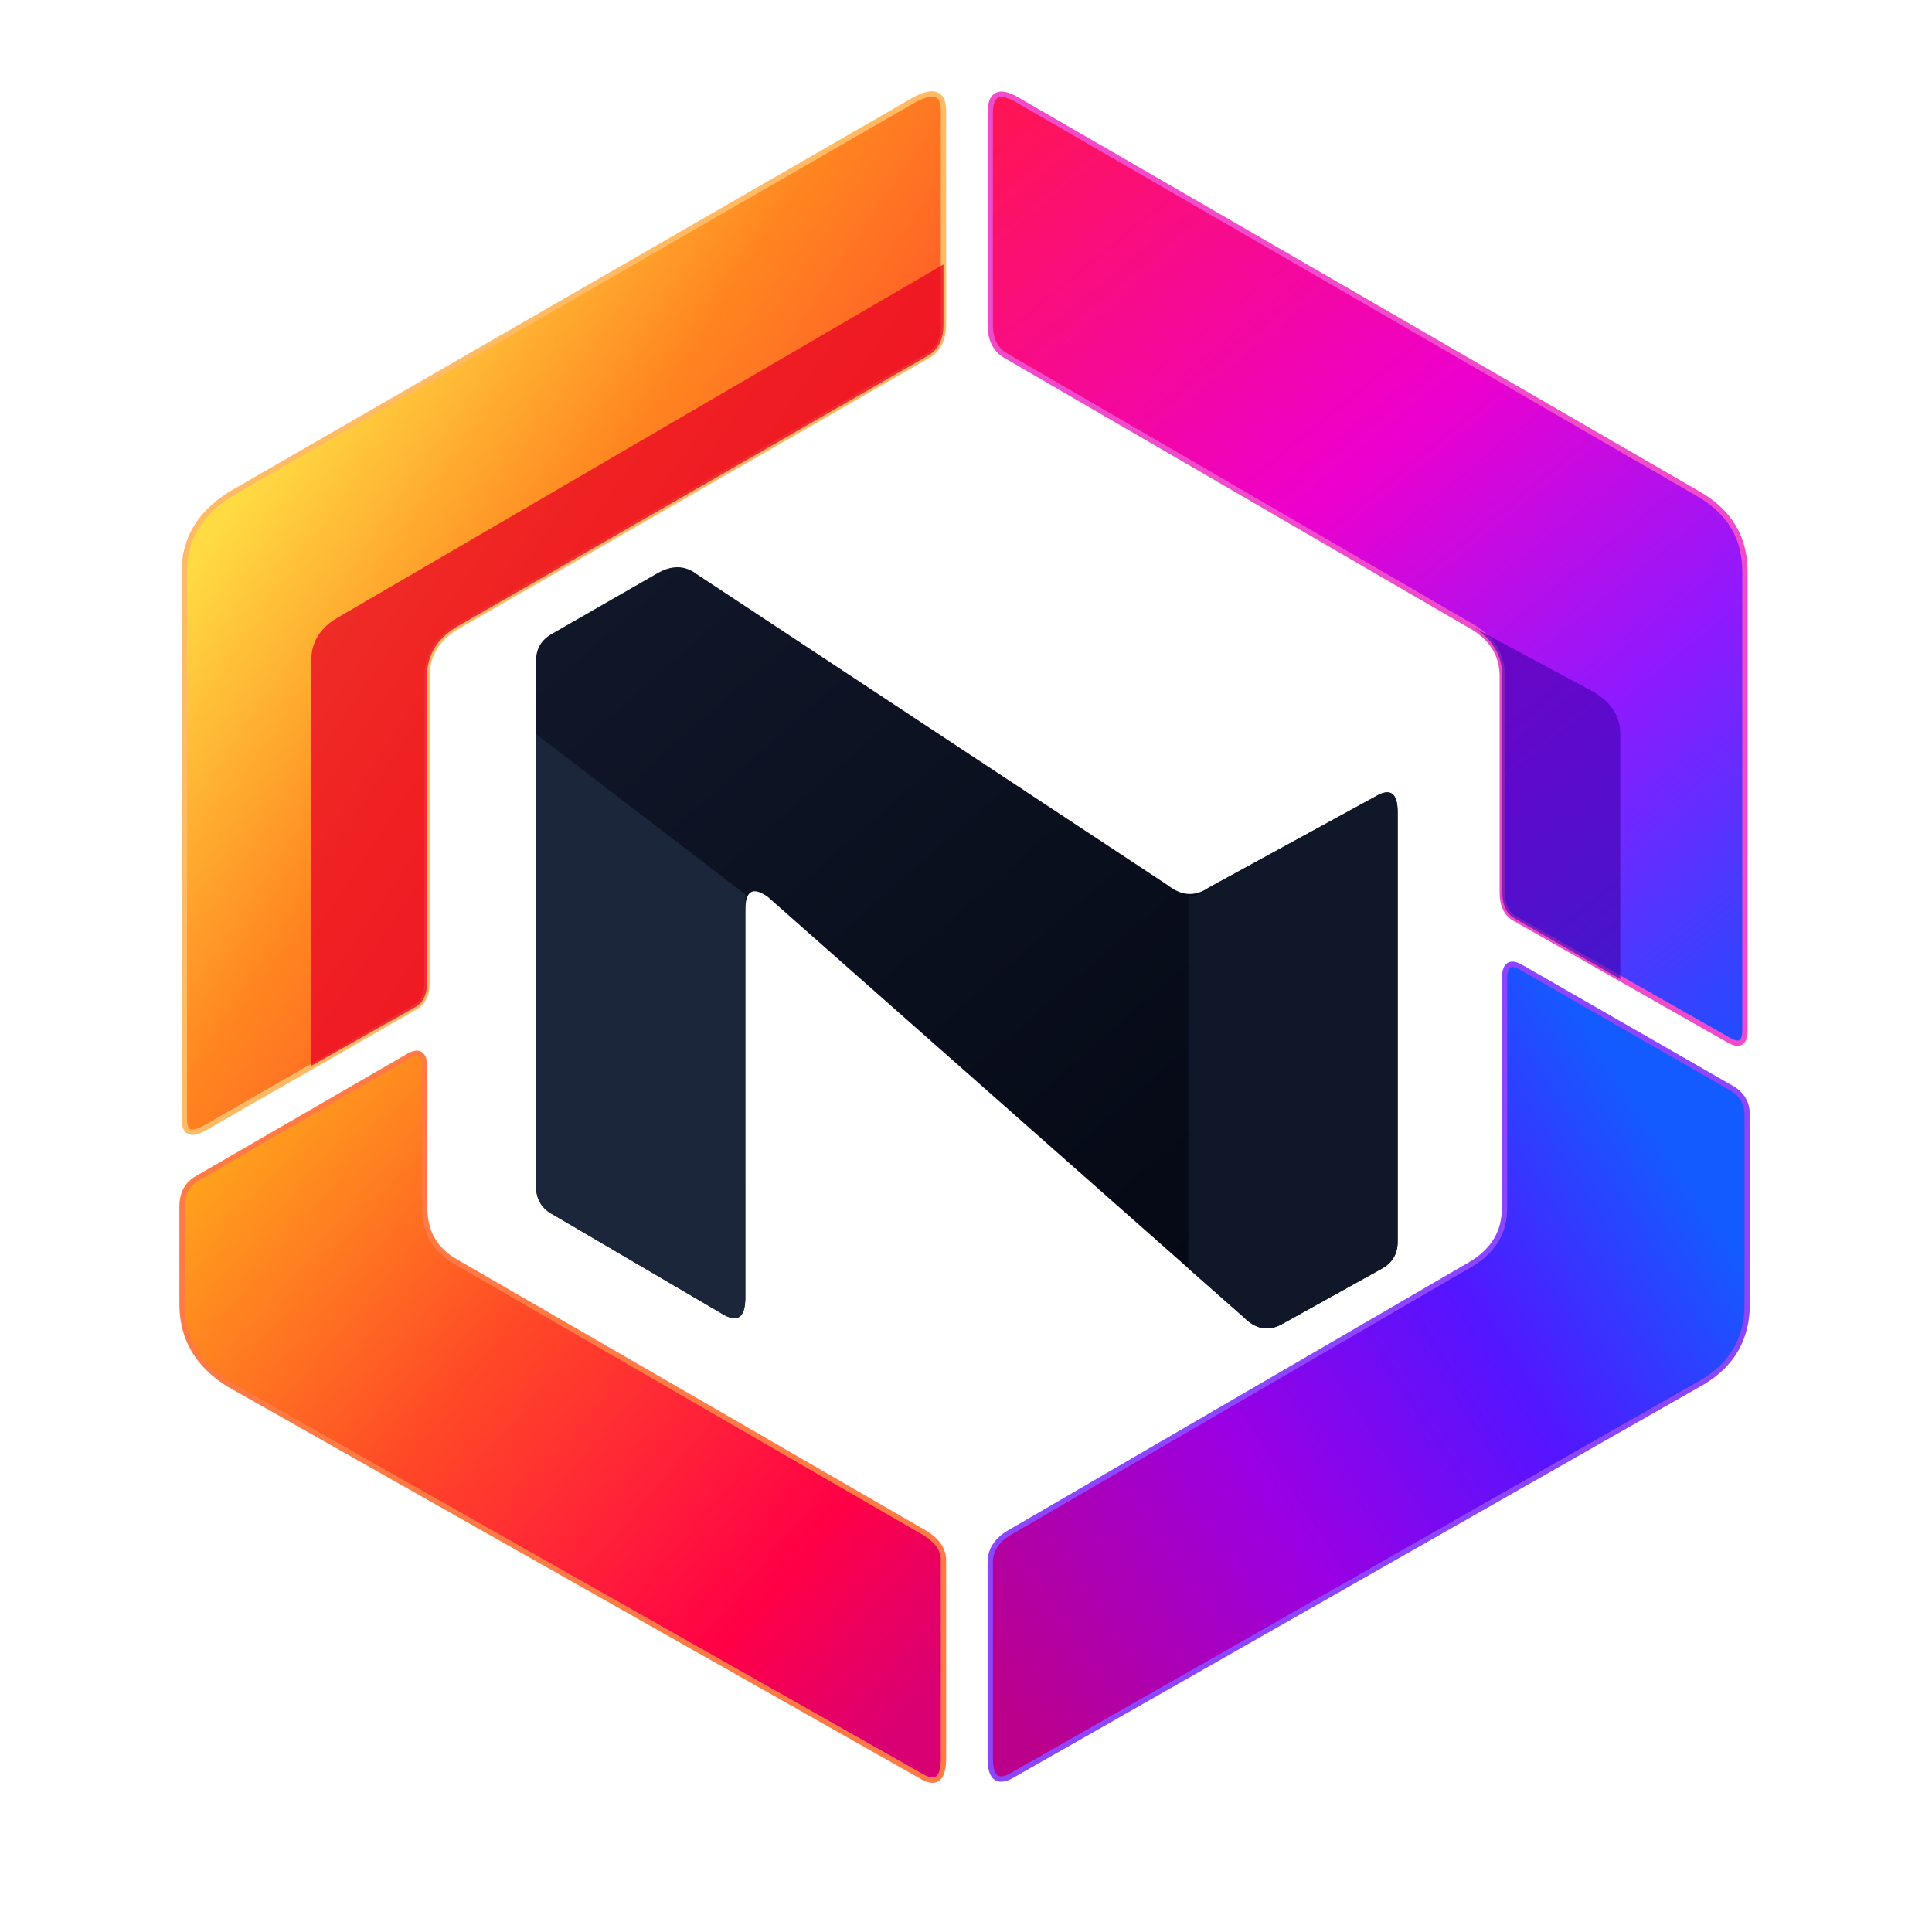
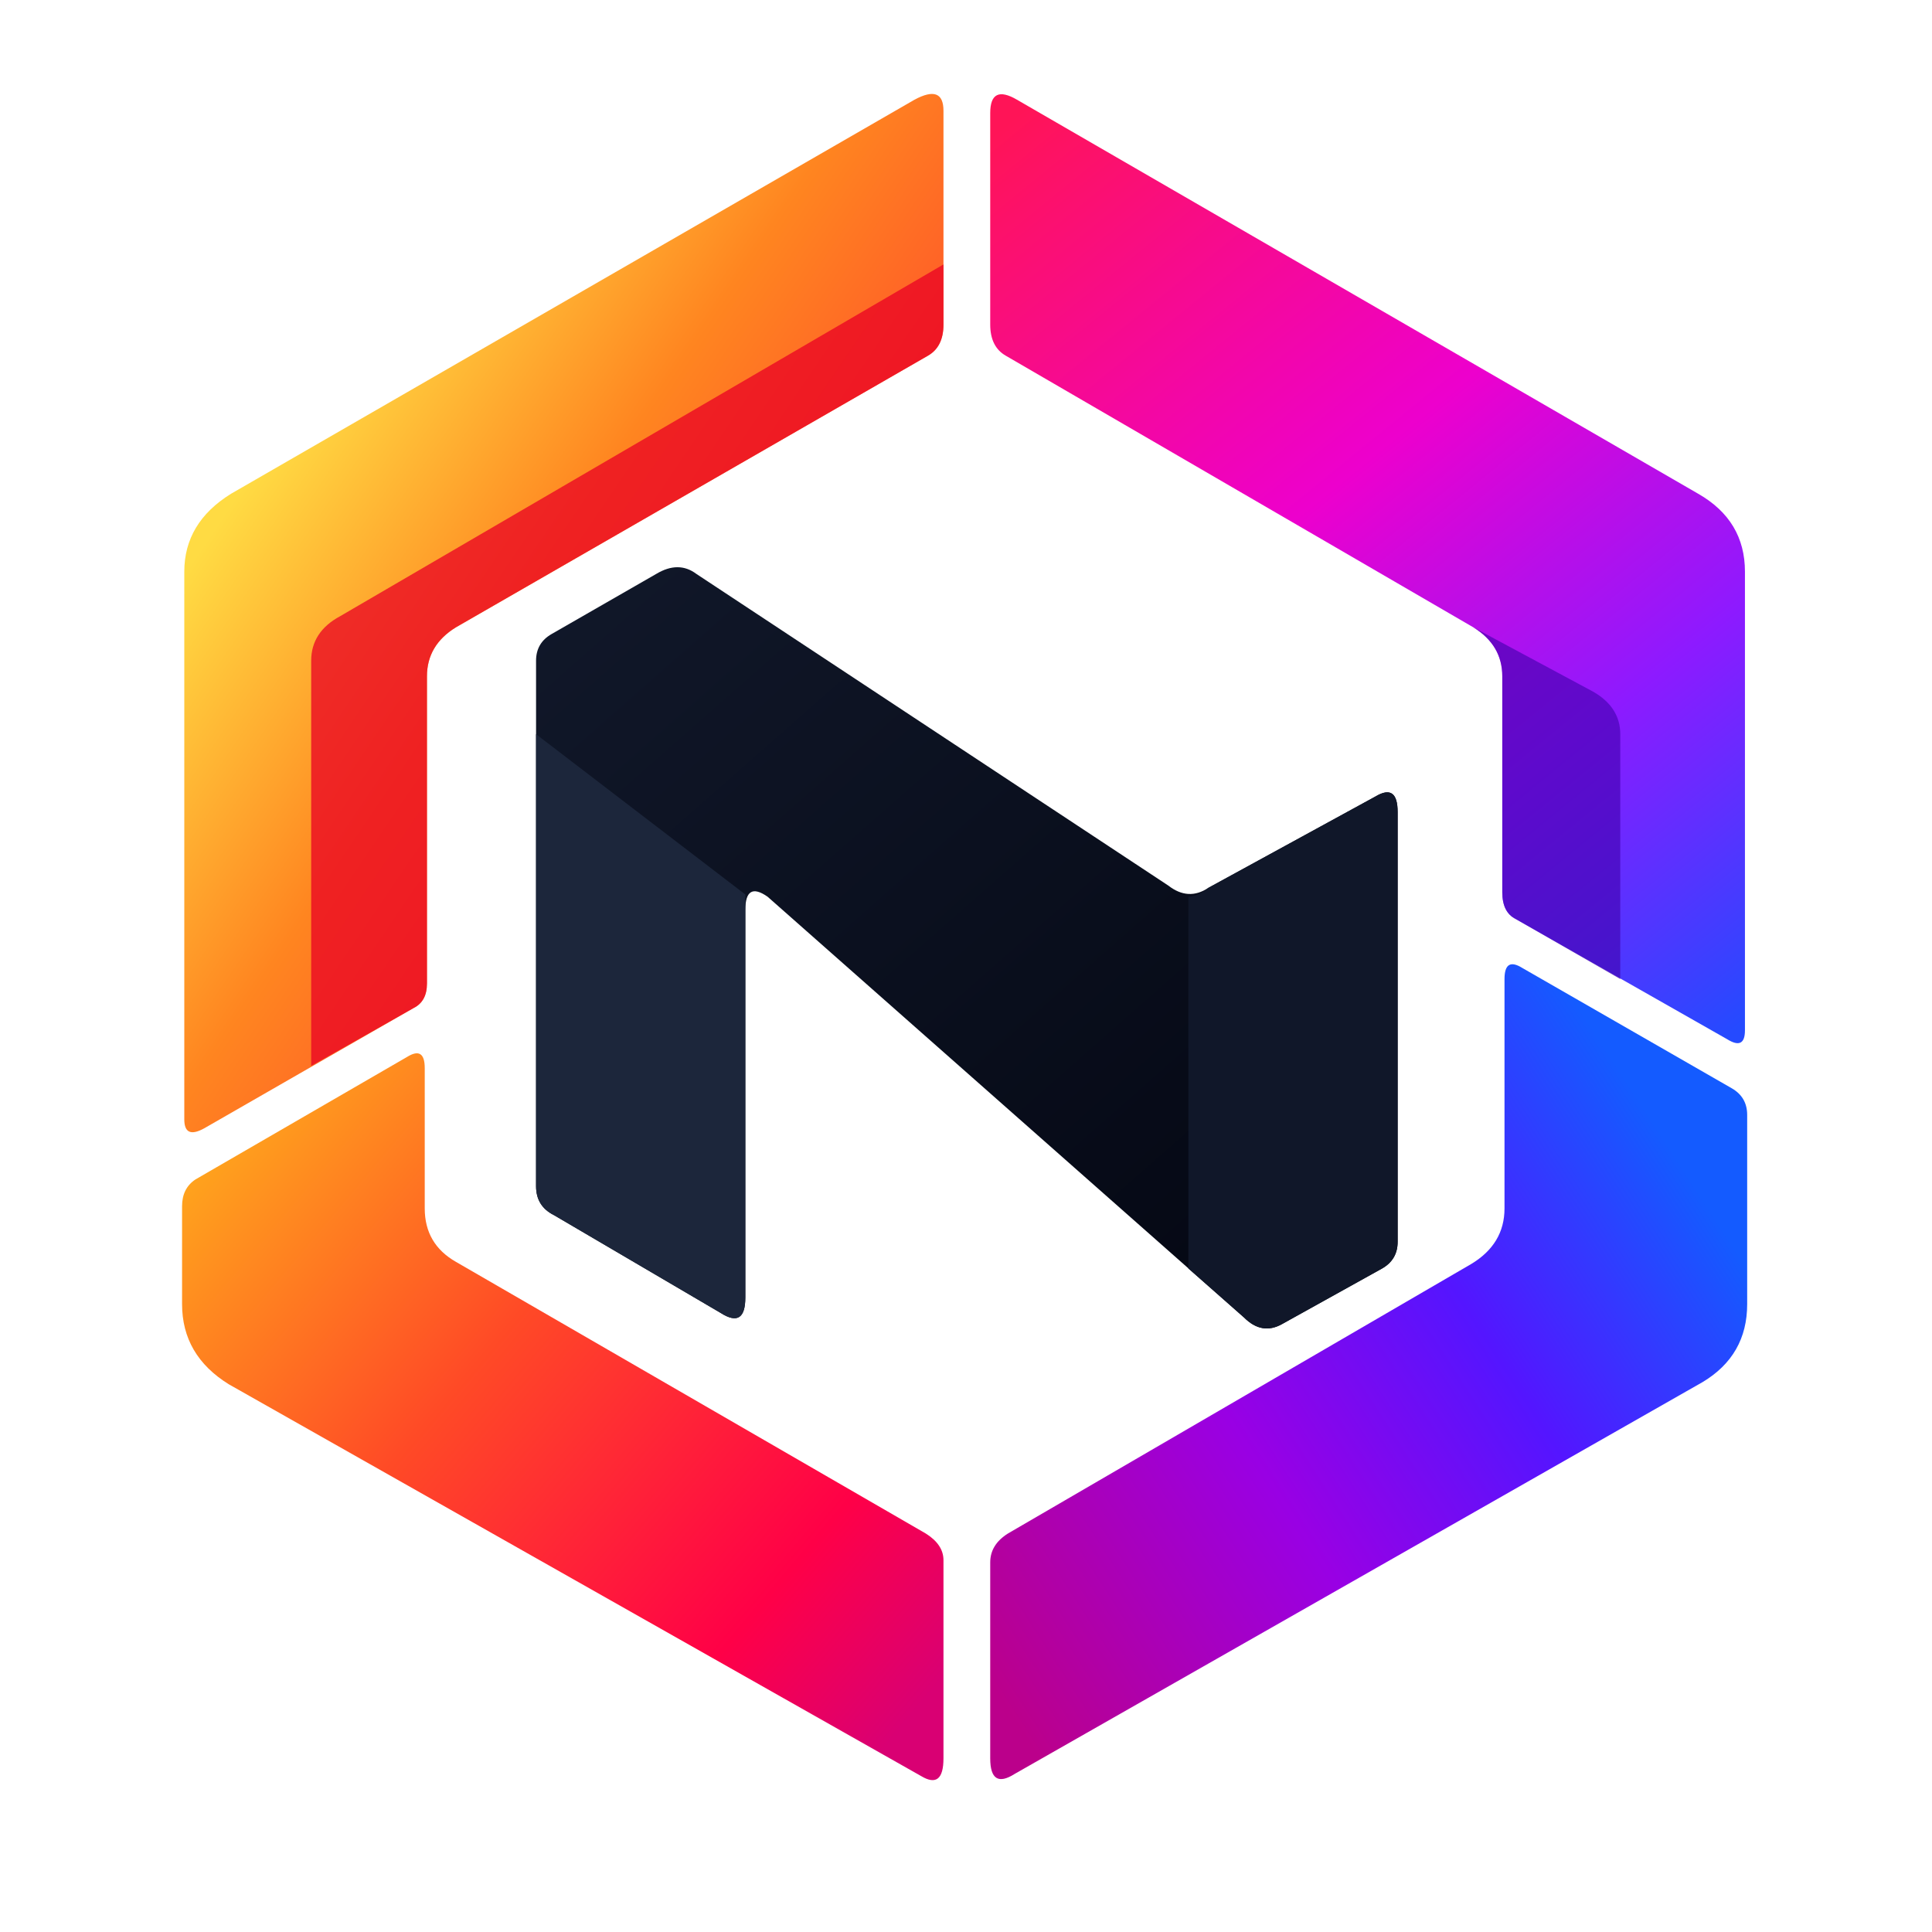
<svg xmlns="http://www.w3.org/2000/svg" viewBox="0 0 512 512" role="img" aria-labelledby="title">
  <defs>
    <linearGradient id="warm" gradientUnits="userSpaceOnUse" x1="290" y1="330" x2="600" y2="540">
      <stop stop-color="#FFDB43" />
      <stop offset=".35" stop-color="#FF8520" />
      <stop offset="1" stop-color="#FF1636" />
    </linearGradient>
    <linearGradient id="cool" gradientUnits="userSpaceOnUse" x1="650" y1="145" x2="980" y2="550">
      <stop stop-color="#FF1457" />
      <stop offset=".42" stop-color="#ED00CD" />
      <stop offset=".72" stop-color="#8D1AFF" />
      <stop offset="1" stop-color="#254AFF" />
    </linearGradient>
    <linearGradient id="bottom" gradientUnits="userSpaceOnUse" x1="290" y1="585" x2="610" y2="855">
      <stop stop-color="#FFAC1C" />
      <stop offset=".4" stop-color="#FF4A26" />
      <stop offset=".8" stop-color="#FF0047" />
      <stop offset="1" stop-color="#D90073" />
    </linearGradient>
    <linearGradient id="lowercool" gradientUnits="userSpaceOnUse" x1="645" y1="860" x2="970" y2="650">
      <stop stop-color="#BB008B" />
      <stop offset=".4" stop-color="#9900E4" />
      <stop offset=".7" stop-color="#5415FF" />
      <stop offset="1" stop-color="#145BFF" />
    </linearGradient>
    <linearGradient id="silver" x1=".2" y1="0" x2=".7" y2="1">
      <stop stop-color="#FFFFFF" />
      <stop offset=".48" stop-color="#F6F7FC" />
      <stop offset="1" stop-color="#AAB7E4" />
    </linearGradient>
    <linearGradient id="leg" x2="1" y2=".4">
      <stop stop-color="#E5E7F4" />
      <stop offset=".55" stop-color="#C3C9E1" />
      <stop offset="1" stop-color="#D8DEF0" />
    </linearGradient>
    <linearGradient id="ink" x2="1" y2="1">
      <stop stop-color="#11182A" />
      <stop offset="1" stop-color="#030611" />
    </linearGradient>
    <linearGradient id="p">
      <stop stop-color="#FF4A2F" />
      <stop offset="1" stop-color="#F00075" />
    </linearGradient>
    <linearGradient id="r">
      <stop stop-color="#FF087F" />
      <stop offset="1" stop-color="#DB00DC" />
    </linearGradient>
    <linearGradient id="o" x2=".7" y2="1">
      <stop stop-color="#EE00DB" />
      <stop offset=".55" stop-color="#9610FA" />
      <stop offset="1" stop-color="#3C00EE" />
    </linearGradient>
  </defs>
  <g transform="translate(-114 -55) scale(.59)">
-     <path fill="url(#warm)" stroke="#FFBA65" stroke-width="2.4" stroke-linejoin="round" d="M617 143Q617 131 604 138L297 315Q276 328 276 350V596Q276 605 285 600L379 546Q385 543 385 535V397Q385 383 398 375L610 253Q617 249 617 239Z" />
-     <path fill="url(#cool)" stroke="#F04BCB" stroke-width="2.4" stroke-linejoin="round" d="M638 144Q638 131 650 138L956 315Q977 327 977 350V556Q977 565 969 560L874 506Q868 503 868 494V397Q868 383 855 375L645 253Q638 249 638 239Z" />
-     <path fill="url(#bottom)" stroke="#FF7A44" stroke-width="2.4" stroke-linejoin="round" d="M384 573Q384 563 376 568L281 623Q275 627 275 635V679Q275 702 296 715L607 891Q617 897 617 883V794Q617 787 609 782L398 660Q384 652 384 636Z" />
-     <path fill="url(#lowercool)" stroke="#8D46FF" stroke-width="2.4" stroke-linejoin="round" d="M869 533Q869 523 877 528L971 582Q978 586 978 594V679Q978 702 958 714L649 890Q638 897 638 883V795Q638 787 646 782L854 661Q869 652 869 636Z" />
+     <path fill="url(#warm)" d="M617 143Q617 131 604 138L297 315Q276 328 276 350V596Q276 605 285 600L379 546Q385 543 385 535V397Q385 383 398 375L610 253Q617 249 617 239Z" />
+     <path fill="url(#cool)" d="M638 144Q638 131 650 138L956 315Q977 327 977 350V556Q977 565 969 560L874 506Q868 503 868 494V397Q868 383 855 375L645 253Q638 249 638 239Z" />
+     <path fill="url(#bottom)" d="M384 573Q384 563 376 568L281 623Q275 627 275 635V679Q275 702 296 715L607 891Q617 897 617 883V794Q617 787 609 782L398 660Q384 652 384 636Z" />
+     <path fill="url(#lowercool)" d="M869 533Q869 523 877 528L971 582Q978 586 978 594V679Q978 702 958 714L649 890Q638 897 638 883V795Q638 787 646 782L854 661Q869 652 869 636Z" />
    <path fill="#E90023" opacity=".75" d="M617 212V239Q617 249 610 253L398 375Q385 383 385 397V535Q385 543 379 546L333 572V390Q333 377 346 370Z" />
    <path fill="#4100AD" opacity=".62" d="M855 375Q868 383 868 397V494Q868 503 874 506L921 533V423Q921 411 909 404Z" />
    <path fill="url(#ink)" d="M434 390Q434 382 441 378L488 351Q498 345 506 351L718 491Q727 498 736 492L811 451Q821 445 821 458V651Q821 659 814 663L769 688Q760 693 752 685L538 496Q528 489 528 502V676Q528 690 517 683L442 639Q434 635 434 626Z" />
    <path fill="#1C263B" d="M434 423 528 495V676Q528 690 517 683L442 639Q434 635 434 626Z" />
    <path fill="#101729" d="M727 496Q731 496 736 492L811 451Q821 445 821 458V651Q821 659 814 663L769 688Q760 693 752 685L727 663Z" />
  </g>
</svg>
